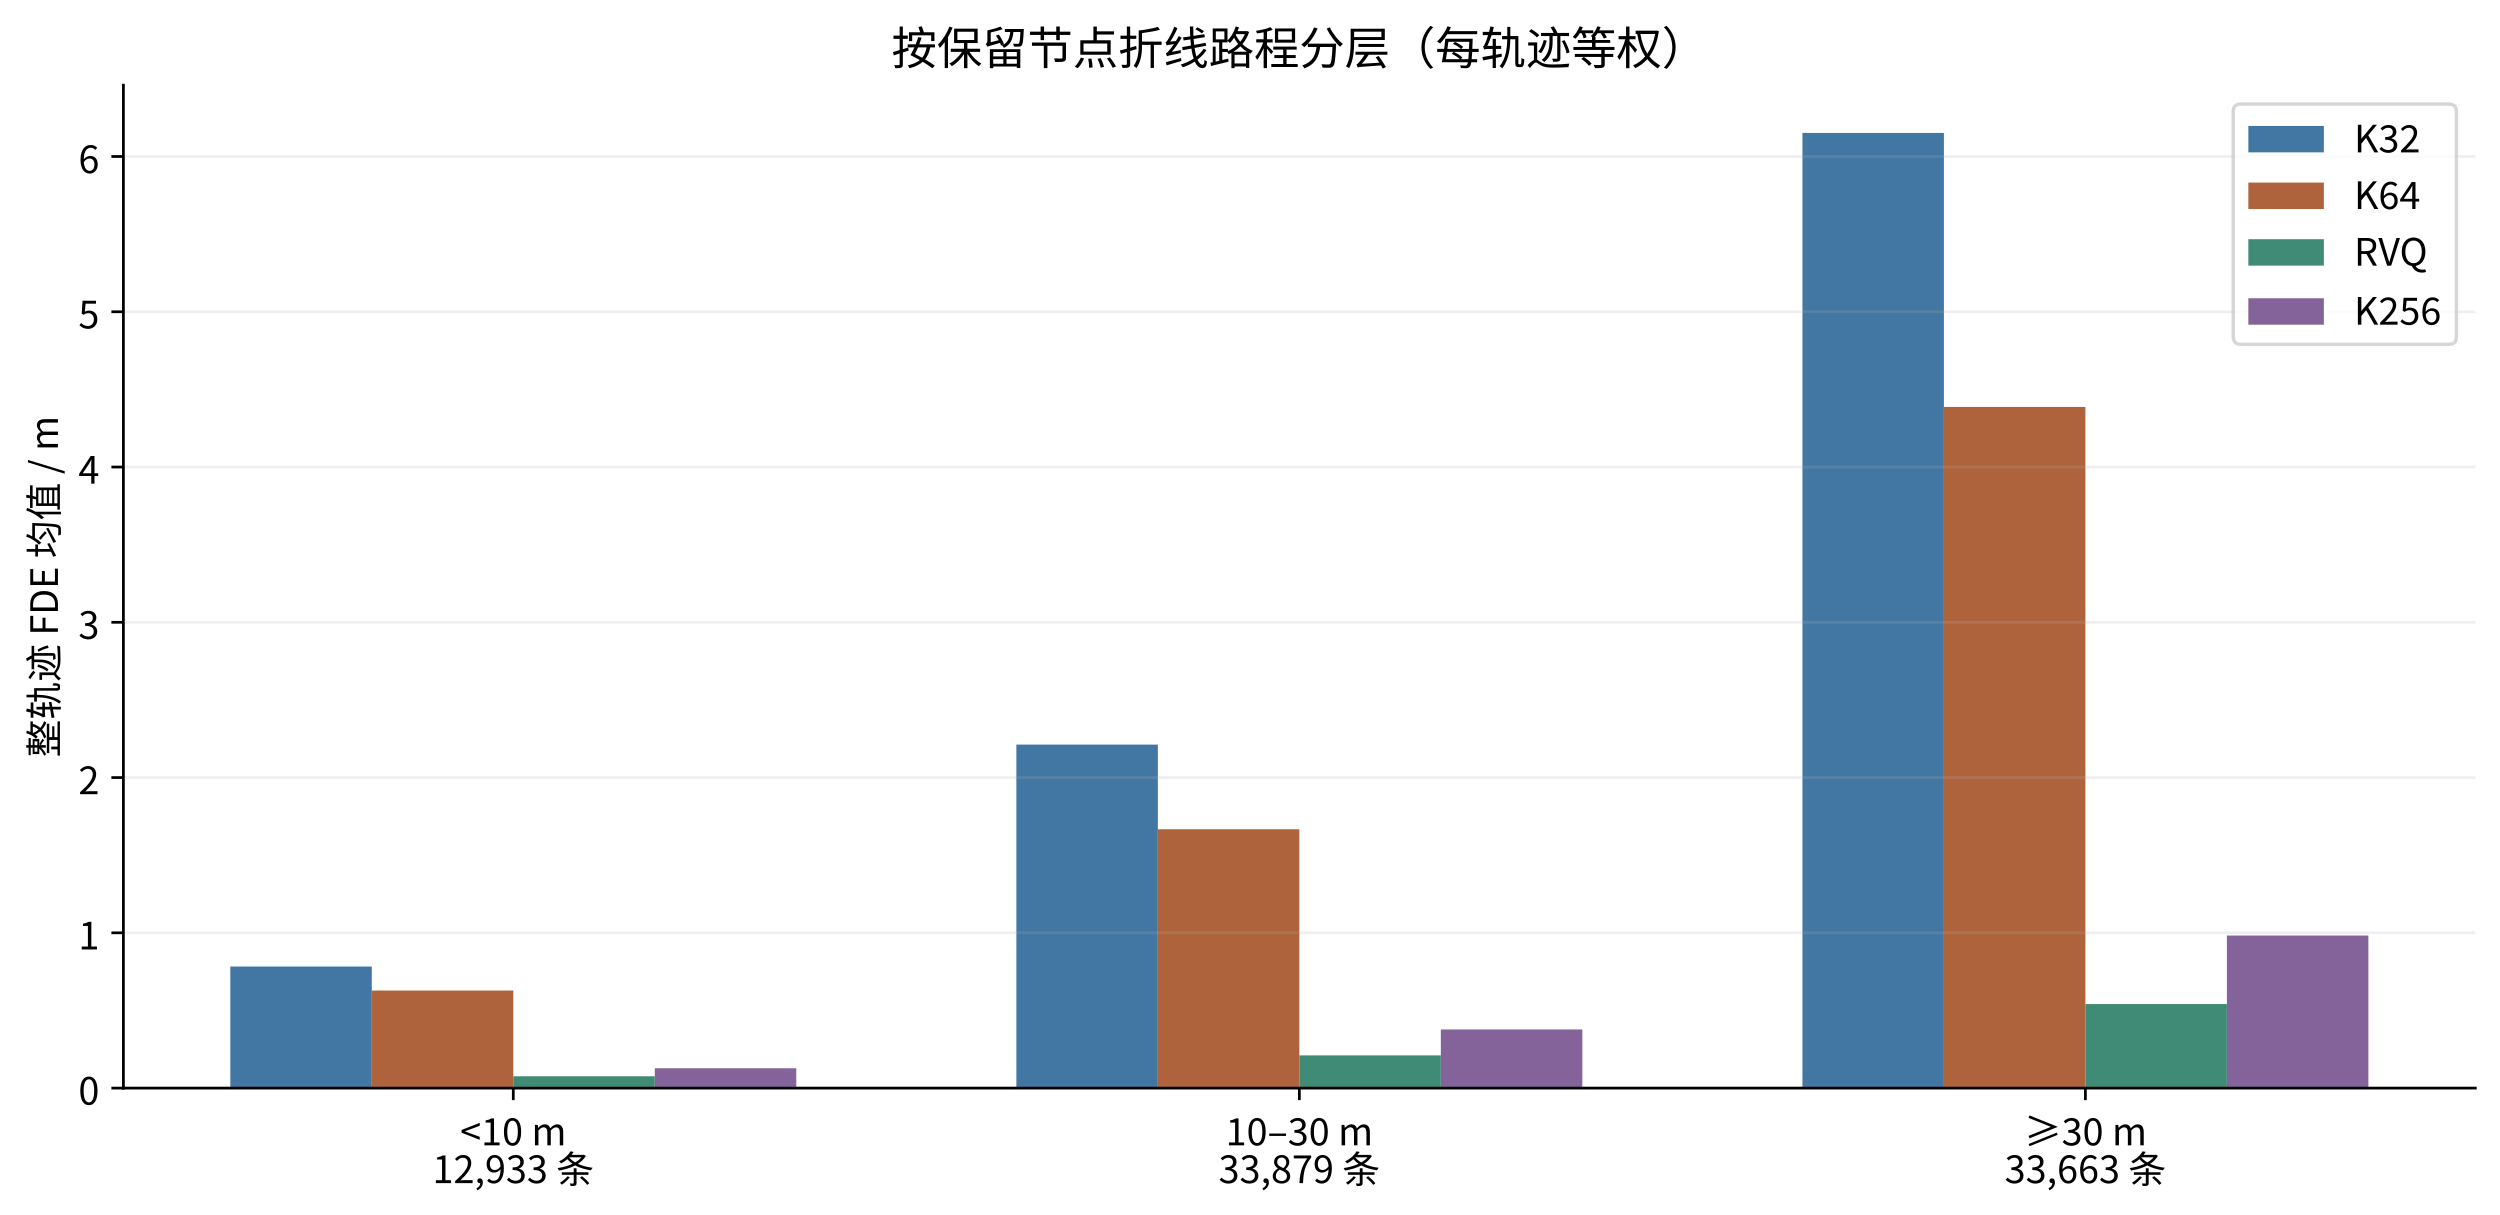
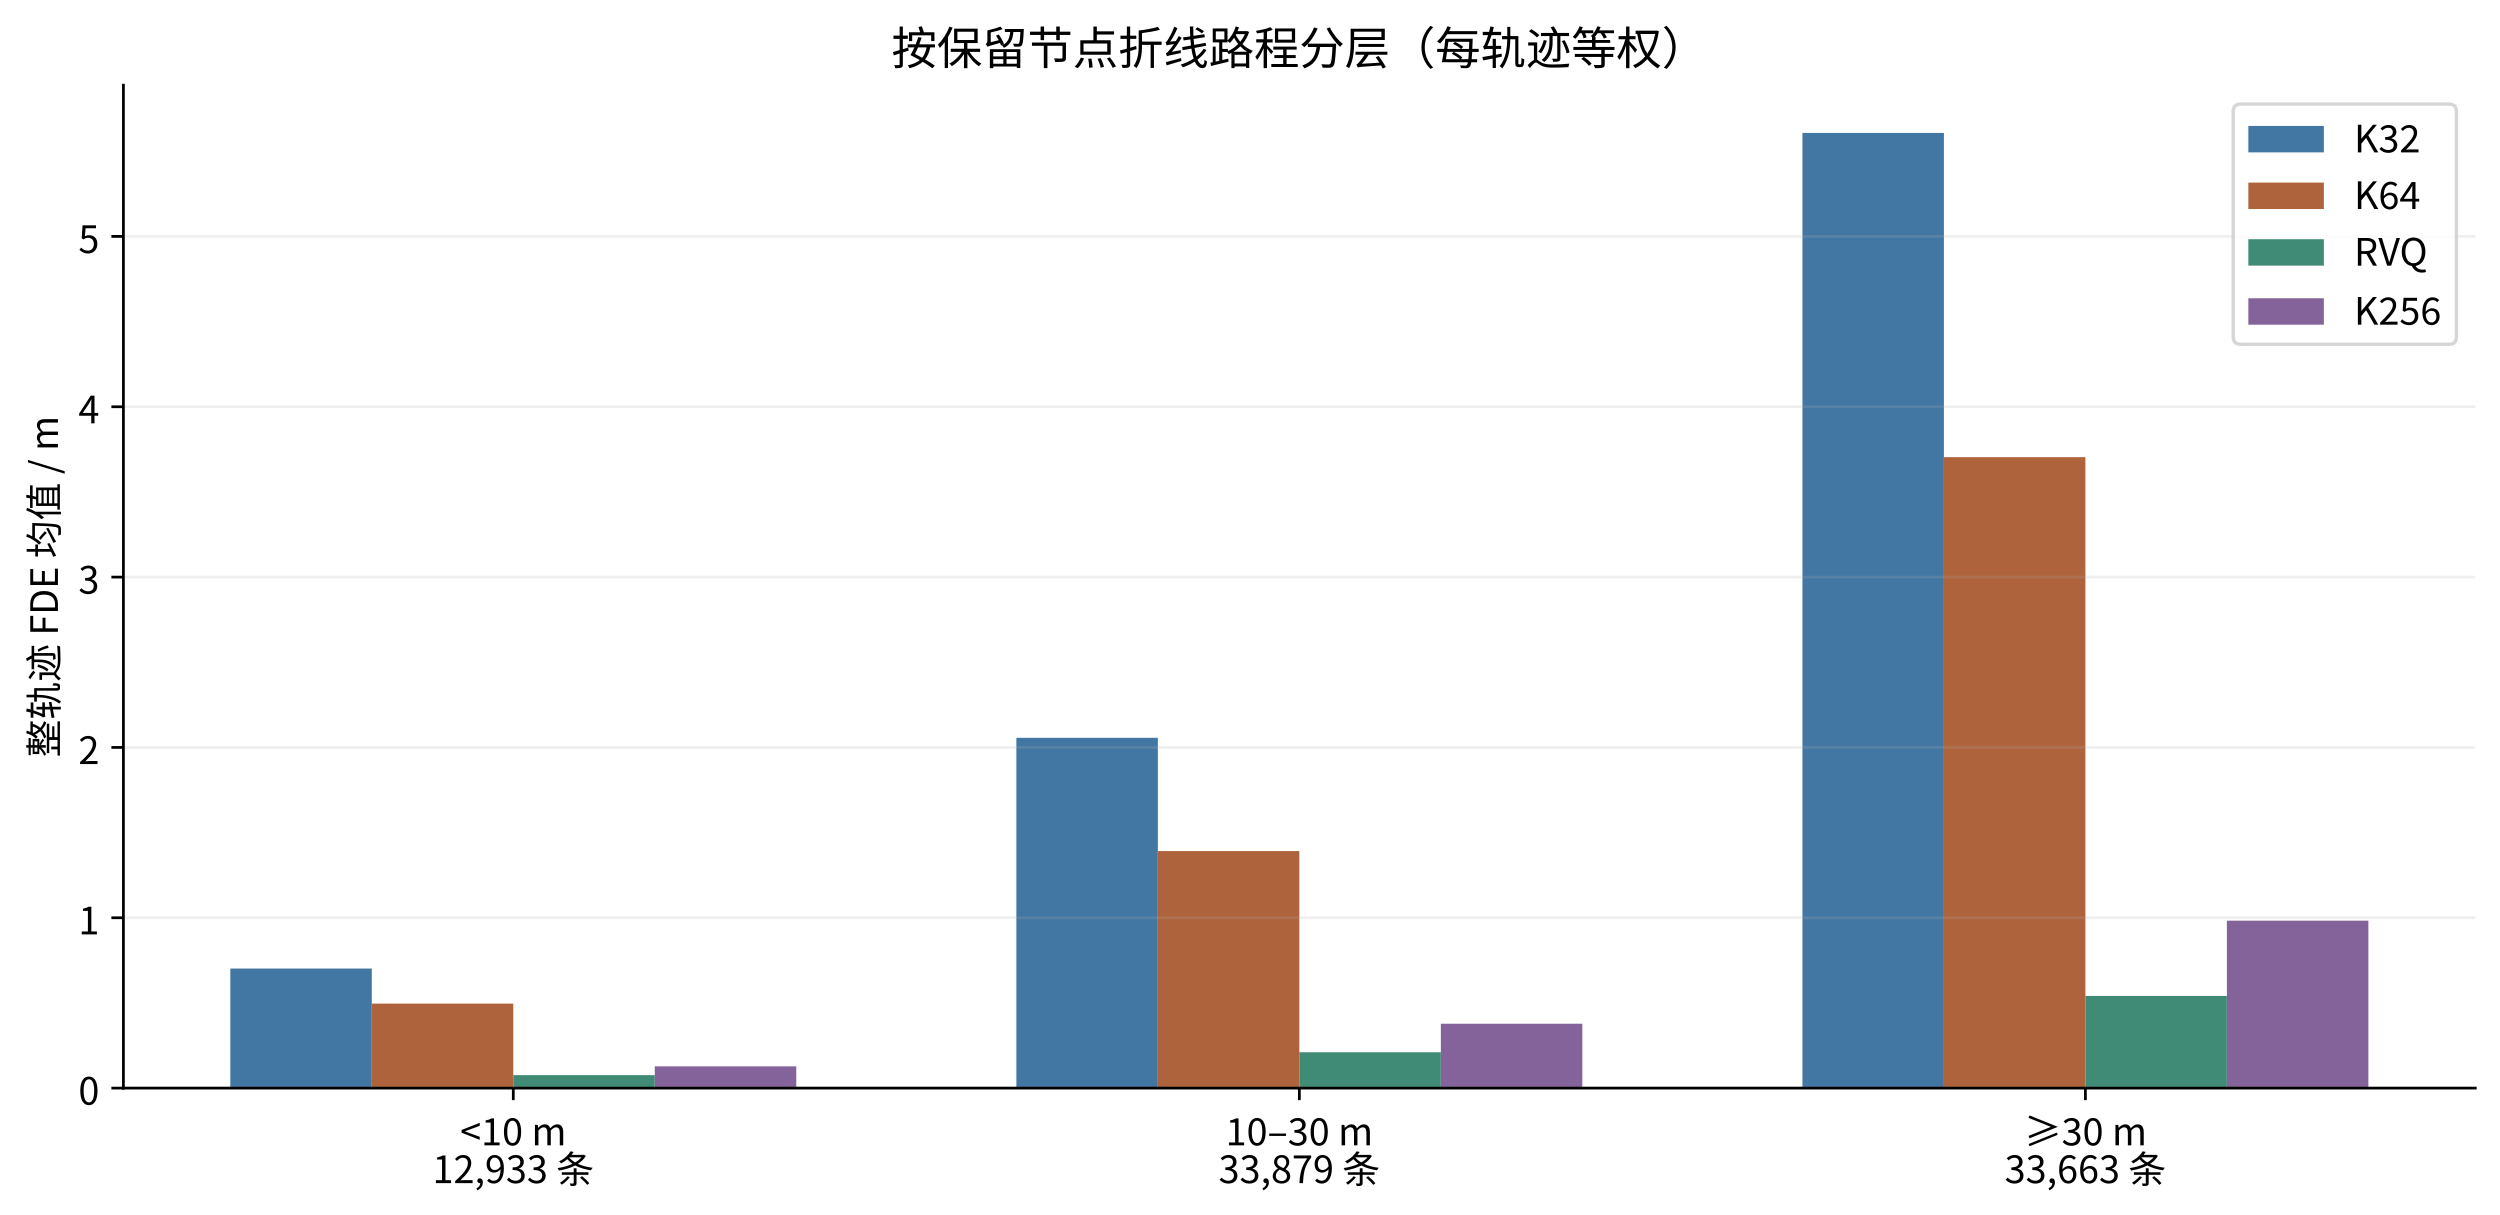
<svg xmlns="http://www.w3.org/2000/svg" xmlns:xlink="http://www.w3.org/1999/xlink" width="728.4pt" height="354pt" viewBox="0 0 728.4 354" version="1.1">
  <defs>
    <style type="text/css">*{stroke-linejoin: round; stroke-linecap: butt}</style>
  </defs>
  <g id="figure_1">
    <g id="patch_1">
      <path d="M 0 354  L 728.4 354  L 728.4 0  L 0 0  z " style="fill: #ffffff" />
    </g>
    <g id="axes_1">
      <g id="patch_2">
        <path d="M 35.955 317.03  L 721.2 317.03  L 721.2 24.816  L 35.955 24.816  z " style="fill: #ffffff" />
      </g>
      <g id="patch_3">
-         <path d="M 67.102 317.03  L 108.327 317.03  L 108.327 281.608  L 67.102 281.608  z " clip-path="url(#p7b57ab4b29)" style="fill: #4277a3" />
+         <path d="M 67.102 317.03  L 108.327 317.03  L 108.327 282.182  L 67.102 282.182  z " clip-path="url(#pe7cfc0719f)" style="fill: #4277a3" />
      </g>
      <g id="patch_4">
-         <path d="M 296.128 317.03  L 337.352 317.03  L 337.352 216.953  L 296.128 216.953  z " clip-path="url(#p7b57ab4b29)" style="fill: #4277a3" />
+         <path d="M 296.128 317.03  L 337.352 317.03  L 337.352 214.97  L 296.128 214.97  z " clip-path="url(#pe7cfc0719f)" style="fill: #4277a3" />
      </g>
      <g id="patch_5">
-         <path d="M 525.154 317.03  L 566.378 317.03  L 566.378 38.731  L 525.154 38.731  z " clip-path="url(#p7b57ab4b29)" style="fill: #4277a3" />
+         <path d="M 525.154 317.03  L 566.378 317.03  L 566.378 38.731  L 525.154 38.731  z " clip-path="url(#pe7cfc0719f)" style="fill: #4277a3" />
      </g>
      <g id="patch_6">
-         <path d="M 108.327 317.03  L 149.551 317.03  L 149.551 288.597  L 108.327 288.597  z " clip-path="url(#p7b57ab4b29)" style="fill: #ae633c" />
+         <path d="M 108.327 317.03  L 149.551 317.03  L 149.551 292.4  L 108.327 292.4  z " clip-path="url(#pe7cfc0719f)" style="fill: #ae633c" />
      </g>
      <g id="patch_7">
-         <path d="M 337.352 317.03  L 378.577 317.03  L 378.577 241.613  L 337.352 241.613  z " clip-path="url(#p7b57ab4b29)" style="fill: #ae633c" />
+         <path d="M 337.352 317.03  L 378.577 317.03  L 378.577 247.972  L 337.352 247.972  z " clip-path="url(#pe7cfc0719f)" style="fill: #ae633c" />
      </g>
      <g id="patch_8">
-         <path d="M 566.378 317.03  L 607.603 317.03  L 607.603 118.569  L 566.378 118.569  z " clip-path="url(#p7b57ab4b29)" style="fill: #ae633c" />
+         <path d="M 566.378 317.03  L 607.603 317.03  L 607.603 133.197  L 566.378 133.197  z " clip-path="url(#pe7cfc0719f)" style="fill: #ae633c" />
      </g>
      <g id="patch_9">
-         <path d="M 149.551 317.03  L 190.776 317.03  L 190.776 313.586  L 149.551 313.586  z " clip-path="url(#p7b57ab4b29)" style="fill: #3f8b75" />
+         <path d="M 149.551 317.03  L 190.776 317.03  L 190.776 313.251  L 149.551 313.251  z " clip-path="url(#pe7cfc0719f)" style="fill: #3f8b75" />
      </g>
      <g id="patch_10">
-         <path d="M 378.577 317.03  L 419.802 317.03  L 419.802 307.506  L 378.577 307.506  z " clip-path="url(#p7b57ab4b29)" style="fill: #3f8b75" />
+         <path d="M 378.577 317.03  L 419.802 317.03  L 419.802 306.582  L 378.577 306.582  z " clip-path="url(#pe7cfc0719f)" style="fill: #3f8b75" />
      </g>
      <g id="patch_11">
-         <path d="M 607.603 317.03  L 648.827 317.03  L 648.827 292.552  L 607.603 292.552  z " clip-path="url(#p7b57ab4b29)" style="fill: #3f8b75" />
+         <path d="M 607.603 317.03  L 648.827 317.03  L 648.827 290.176  L 607.603 290.176  z " clip-path="url(#pe7cfc0719f)" style="fill: #3f8b75" />
      </g>
      <g id="patch_12">
-         <path d="M 190.776 317.03  L 232.001 317.03  L 232.001 311.247  L 190.776 311.247  z " clip-path="url(#p7b57ab4b29)" style="fill: #84639a" />
+         <path d="M 190.776 317.03  L 232.001 317.03  L 232.001 310.686  L 190.776 310.686  z " clip-path="url(#pe7cfc0719f)" style="fill: #84639a" />
      </g>
      <g id="patch_13">
-         <path d="M 419.802 317.03  L 461.026 317.03  L 461.026 299.94  L 419.802 299.94  z " clip-path="url(#p7b57ab4b29)" style="fill: #84639a" />
+         <path d="M 419.802 317.03  L 461.026 317.03  L 461.026 298.281  L 419.802 298.281  z " clip-path="url(#pe7cfc0719f)" style="fill: #84639a" />
      </g>
      <g id="patch_14">
-         <path d="M 648.827 317.03  L 690.052 317.03  L 690.052 272.567  L 648.827 272.567  z " clip-path="url(#p7b57ab4b29)" style="fill: #84639a" />
+         <path d="M 648.827 317.03  L 690.052 317.03  L 690.052 268.251  L 648.827 268.251  z " clip-path="url(#pe7cfc0719f)" style="fill: #84639a" />
      </g>
      <g id="matplotlib.axis_1">
        <g id="xtick_1">
          <g id="line2d_1">
            <defs>
-               <path id="mf1f3e9b63c" d="M 0 0  L 0 3.5  " style="stroke: #000000; stroke-width: 0.8" />
+               <path id="mae7cfa02b7" d="M 0 0  L 0 3.5  " style="stroke: #000000; stroke-width: 0.8" />
            </defs>
            <g>
-               <use xlink:href="#mf1f3e9b63c" x="149.551" y="317.03" style="stroke: #000000; stroke-width: 0.8" />
+               <use xlink:href="#mae7cfa02b7" x="149.551" y="317.03" style="stroke: #000000; stroke-width: 0.8" />
            </g>
          </g>
          <g id="text_1">
            <text style="font-size: 11px; font-family: 'Noto Sans CJK SC'" transform="translate(134.0689 333.7095)">&lt;10 m</text>
            <text style="font-size: 11px; font-family: 'Noto Sans CJK SC'" transform="translate(126.0278 344.7095)">12,933 条</text>
          </g>
        </g>
        <g id="xtick_2">
          <g id="line2d_2">
            <g>
-               <use xlink:href="#mf1f3e9b63c" x="378.577" y="317.03" style="stroke: #000000; stroke-width: 0.8" />
+               <use xlink:href="#mae7cfa02b7" x="378.577" y="317.03" style="stroke: #000000; stroke-width: 0.8" />
            </g>
          </g>
          <g id="text_2">
            <text style="font-size: 11px; font-family: 'Noto Sans CJK SC'" transform="translate(357.0944 333.7095)">10–30 m</text>
            <text style="font-size: 11px; font-family: 'Noto Sans CJK SC'" transform="translate(355.0534 344.7095)">33,879 条</text>
          </g>
        </g>
        <g id="xtick_3">
          <g id="line2d_3">
            <g>
-               <use xlink:href="#mf1f3e9b63c" x="607.603" y="317.03" style="stroke: #000000; stroke-width: 0.8" />
+               <use xlink:href="#mae7cfa02b7" x="607.603" y="317.03" style="stroke: #000000; stroke-width: 0.8" />
            </g>
          </g>
          <g id="text_3">
            <text style="font-size: 11px; font-family: 'Noto Sans CJK SC'" transform="translate(589.6728 333.7095)">≥30 m</text>
            <text style="font-size: 11px; font-family: 'Noto Sans CJK SC'" transform="translate(584.0791 344.7095)">33,663 条</text>
          </g>
        </g>
      </g>
      <g id="matplotlib.axis_2">
        <g id="ytick_1">
          <g id="line2d_4">
-             <path d="M 35.955 317.03  L 721.2 317.03  " clip-path="url(#p7b57ab4b29)" style="fill: none; stroke: #b0b0b0; stroke-opacity: 0.2; stroke-width: 0.8; stroke-linecap: square" />
+             <path d="M 35.955 317.03  L 721.2 317.03  " clip-path="url(#pe7cfc0719f)" style="fill: none; stroke: #b0b0b0; stroke-opacity: 0.2; stroke-width: 0.8; stroke-linecap: square" />
          </g>
          <g id="line2d_5">
            <defs>
-               <path id="mde0f08fc94" d="M 0 0  L -3.5 0  " style="stroke: #000000; stroke-width: 0.8" />
+               <path id="m1ebe63ca50" d="M 0 0  L -3.5 0  " style="stroke: #000000; stroke-width: 0.8" />
            </defs>
            <g>
-               <use xlink:href="#mde0f08fc94" x="35.955" y="317.03" style="stroke: #000000; stroke-width: 0.8" />
+               <use xlink:href="#m1ebe63ca50" x="35.955" y="317.03" style="stroke: #000000; stroke-width: 0.8" />
            </g>
          </g>
          <g id="text_4">
            <text style="font-size: 11px; font-family: 'Noto Sans CJK SC'; text-anchor: end" x="28.955" y="321.87" transform="rotate(-0 28.95469 321.8695)">0</text>
          </g>
        </g>
        <g id="ytick_2">
          <g id="line2d_6">
-             <path d="M 35.955 271.791  L 721.2 271.791  " clip-path="url(#p7b57ab4b29)" style="fill: none; stroke: #b0b0b0; stroke-opacity: 0.2; stroke-width: 0.8; stroke-linecap: square" />
+             <path d="M 35.955 267.399  L 721.2 267.399  " clip-path="url(#pe7cfc0719f)" style="fill: none; stroke: #b0b0b0; stroke-opacity: 0.2; stroke-width: 0.8; stroke-linecap: square" />
          </g>
          <g id="line2d_7">
            <g>
-               <use xlink:href="#mde0f08fc94" x="35.955" y="271.791" style="stroke: #000000; stroke-width: 0.8" />
+               <use xlink:href="#m1ebe63ca50" x="35.955" y="267.399" style="stroke: #000000; stroke-width: 0.8" />
            </g>
          </g>
          <g id="text_5">
-             <text style="font-size: 11px; font-family: 'Noto Sans CJK SC'; text-anchor: end" x="28.955" y="276.631" transform="rotate(-0 28.95469 276.6309)">1</text>
+             <text style="font-size: 11px; font-family: 'Noto Sans CJK SC'; text-anchor: end" x="28.955" y="272.239" transform="rotate(-0 28.95469 272.2392)">1</text>
          </g>
        </g>
        <g id="ytick_3">
          <g id="line2d_8">
-             <path d="M 35.955 226.552  L 721.2 226.552  " clip-path="url(#p7b57ab4b29)" style="fill: none; stroke: #b0b0b0; stroke-opacity: 0.2; stroke-width: 0.8; stroke-linecap: square" />
+             <path d="M 35.955 217.769  L 721.2 217.769  " clip-path="url(#pe7cfc0719f)" style="fill: none; stroke: #b0b0b0; stroke-opacity: 0.2; stroke-width: 0.8; stroke-linecap: square" />
          </g>
          <g id="line2d_9">
            <g>
-               <use xlink:href="#mde0f08fc94" x="35.955" y="226.552" style="stroke: #000000; stroke-width: 0.8" />
+               <use xlink:href="#m1ebe63ca50" x="35.955" y="217.769" style="stroke: #000000; stroke-width: 0.8" />
            </g>
          </g>
          <g id="text_6">
-             <text style="font-size: 11px; font-family: 'Noto Sans CJK SC'; text-anchor: end" x="28.955" y="231.392" transform="rotate(-0 28.95469 231.3924)">2</text>
+             <text style="font-size: 11px; font-family: 'Noto Sans CJK SC'; text-anchor: end" x="28.955" y="222.609" transform="rotate(-0 28.95469 222.6089)">2</text>
          </g>
        </g>
        <g id="ytick_4">
          <g id="line2d_10">
-             <path d="M 35.955 181.314  L 721.2 181.314  " clip-path="url(#p7b57ab4b29)" style="fill: none; stroke: #b0b0b0; stroke-opacity: 0.2; stroke-width: 0.8; stroke-linecap: square" />
+             <path d="M 35.955 168.139  L 721.2 168.139  " clip-path="url(#pe7cfc0719f)" style="fill: none; stroke: #b0b0b0; stroke-opacity: 0.2; stroke-width: 0.8; stroke-linecap: square" />
          </g>
          <g id="line2d_11">
            <g>
-               <use xlink:href="#mde0f08fc94" x="35.955" y="181.314" style="stroke: #000000; stroke-width: 0.8" />
+               <use xlink:href="#m1ebe63ca50" x="35.955" y="168.139" style="stroke: #000000; stroke-width: 0.8" />
            </g>
          </g>
          <g id="text_7">
-             <text style="font-size: 11px; font-family: 'Noto Sans CJK SC'; text-anchor: end" x="28.955" y="186.154" transform="rotate(-0 28.95469 186.1538)">3</text>
+             <text style="font-size: 11px; font-family: 'Noto Sans CJK SC'; text-anchor: end" x="28.955" y="172.979" transform="rotate(-0 28.95469 172.9785)">3</text>
          </g>
        </g>
        <g id="ytick_5">
          <g id="line2d_12">
-             <path d="M 35.955 136.075  L 721.2 136.075  " clip-path="url(#p7b57ab4b29)" style="fill: none; stroke: #b0b0b0; stroke-opacity: 0.2; stroke-width: 0.8; stroke-linecap: square" />
+             <path d="M 35.955 118.508  L 721.2 118.508  " clip-path="url(#pe7cfc0719f)" style="fill: none; stroke: #b0b0b0; stroke-opacity: 0.2; stroke-width: 0.8; stroke-linecap: square" />
          </g>
          <g id="line2d_13">
            <g>
-               <use xlink:href="#mde0f08fc94" x="35.955" y="136.075" style="stroke: #000000; stroke-width: 0.8" />
+               <use xlink:href="#m1ebe63ca50" x="35.955" y="118.508" style="stroke: #000000; stroke-width: 0.8" />
            </g>
          </g>
          <g id="text_8">
-             <text style="font-size: 11px; font-family: 'Noto Sans CJK SC'; text-anchor: end" x="28.955" y="140.915" transform="rotate(-0 28.95469 140.9152)">4</text>
+             <text style="font-size: 11px; font-family: 'Noto Sans CJK SC'; text-anchor: end" x="28.955" y="123.348" transform="rotate(-0 28.95469 123.3482)">4</text>
          </g>
        </g>
        <g id="ytick_6">
          <g id="line2d_14">
-             <path d="M 35.955 90.837  L 721.2 90.837  " clip-path="url(#p7b57ab4b29)" style="fill: none; stroke: #b0b0b0; stroke-opacity: 0.2; stroke-width: 0.8; stroke-linecap: square" />
+             <path d="M 35.955 68.878  L 721.2 68.878  " clip-path="url(#pe7cfc0719f)" style="fill: none; stroke: #b0b0b0; stroke-opacity: 0.2; stroke-width: 0.8; stroke-linecap: square" />
          </g>
          <g id="line2d_15">
            <g>
-               <use xlink:href="#mde0f08fc94" x="35.955" y="90.837" style="stroke: #000000; stroke-width: 0.8" />
+               <use xlink:href="#m1ebe63ca50" x="35.955" y="68.878" style="stroke: #000000; stroke-width: 0.8" />
            </g>
          </g>
          <g id="text_9">
-             <text style="font-size: 11px; font-family: 'Noto Sans CJK SC'; text-anchor: end" x="28.955" y="95.677" transform="rotate(-0 28.95469 95.67666)">5</text>
-           </g>
-         </g>
-         <g id="ytick_7">
-           <g id="line2d_16">
-             <path d="M 35.955 45.598  L 721.2 45.598  " clip-path="url(#p7b57ab4b29)" style="fill: none; stroke: #b0b0b0; stroke-opacity: 0.2; stroke-width: 0.8; stroke-linecap: square" />
-           </g>
-           <g id="line2d_17">
-             <g>
-               <use xlink:href="#mde0f08fc94" x="35.955" y="45.598" style="stroke: #000000; stroke-width: 0.8" />
-             </g>
-           </g>
-           <g id="text_10">
-             <text style="font-size: 11px; font-family: 'Noto Sans CJK SC'; text-anchor: end" x="28.955" y="50.438" transform="rotate(-0 28.95469 50.43809)">6</text>
-           </g>
-         </g>
-         <g id="text_11">
+             <text style="font-size: 11px; font-family: 'Noto Sans CJK SC'; text-anchor: end" x="28.955" y="73.718" transform="rotate(-0 28.95469 73.71788)">5</text>
+           </g>
+         </g>
+         <g id="text_10">
          <text style="font-size: 11px; font-family: 'Noto Sans CJK SC'; text-anchor: middle" x="16.88" y="170.923" transform="rotate(-90 16.88 170.9228)">整轨迹 FDE 均值 / m</text>
        </g>
      </g>
      <g id="patch_15">
        <path d="M 35.955 317.03  L 35.955 24.816  " style="fill: none; stroke: #000000; stroke-width: 0.8; stroke-linejoin: miter; stroke-linecap: square" />
      </g>
      <g id="patch_16">
        <path d="M 35.955 317.03  L 721.2 317.03  " style="fill: none; stroke: #000000; stroke-width: 0.8; stroke-linejoin: miter; stroke-linecap: square" />
      </g>
-       <g id="text_12">
+       <g id="text_11">
        <text style="font-size: 13.2px; font-family: 'Noto Sans CJK SC'; text-anchor: middle" x="378.577" y="18.816" transform="rotate(-0 378.5771 18.816)">按保留节点折线路程分层（每轨迹等权）</text>
      </g>
      <g id="legend_1">
        <g id="patch_17">
          <path d="M 652.879 100.321  L 713.5 100.321  Q 715.7 100.321 715.7 98.121  L 715.7 32.516  Q 715.7 30.316 713.5 30.316  L 652.879 30.316  Q 650.679 30.316 650.679 32.516  L 650.679 98.121  Q 650.679 100.321 652.879 100.321  z " style="fill: #ffffff; opacity: 0.8; stroke: #cccccc; stroke-linejoin: miter" />
        </g>
        <g id="patch_18">
          <path d="M 655.079 44.396  L 677.079 44.396  L 677.079 36.696  L 655.079 36.696  z " style="fill: #4277a3" />
        </g>
-         <g id="text_13">
+         <g id="text_12">
          <text style="font-size: 11px; font-family: 'Noto Sans CJK SC'; text-anchor: start" x="685.879" y="44.396" transform="rotate(-0 685.8792 44.396)">K32</text>
        </g>
        <g id="patch_19">
          <path d="M 655.079 60.896  L 677.079 60.896  L 677.079 53.196  L 655.079 53.196  z " style="fill: #ae633c" />
        </g>
-         <g id="text_14">
+         <g id="text_13">
          <text style="font-size: 11px; font-family: 'Noto Sans CJK SC'; text-anchor: start" x="685.879" y="60.896" transform="rotate(-0 685.8792 60.896)">K64</text>
        </g>
        <g id="patch_20">
          <path d="M 655.079 77.396  L 677.079 77.396  L 677.079 69.696  L 655.079 69.696  z " style="fill: #3f8b75" />
        </g>
-         <g id="text_15">
+         <g id="text_14">
          <text style="font-size: 11px; font-family: 'Noto Sans CJK SC'; text-anchor: start" x="685.879" y="77.396" transform="rotate(-0 685.8792 77.396)">RVQ</text>
        </g>
        <g id="patch_21">
          <path d="M 655.079 94.601  L 677.079 94.601  L 677.079 86.901  L 655.079 86.901  z " style="fill: #84639a" />
        </g>
-         <g id="text_16">
+         <g id="text_15">
          <text style="font-size: 11px; font-family: 'Noto Sans CJK SC'; text-anchor: start" x="685.879" y="94.601" transform="rotate(-0 685.8792 94.60069)">K256</text>
        </g>
      </g>
    </g>
  </g>
  <defs>
-     <clipPath id="p7b57ab4b29">
+     <clipPath id="pe7cfc0719f">
      <rect x="35.955" y="24.816" width="685.245" height="292.214" />
    </clipPath>
  </defs>
</svg>
